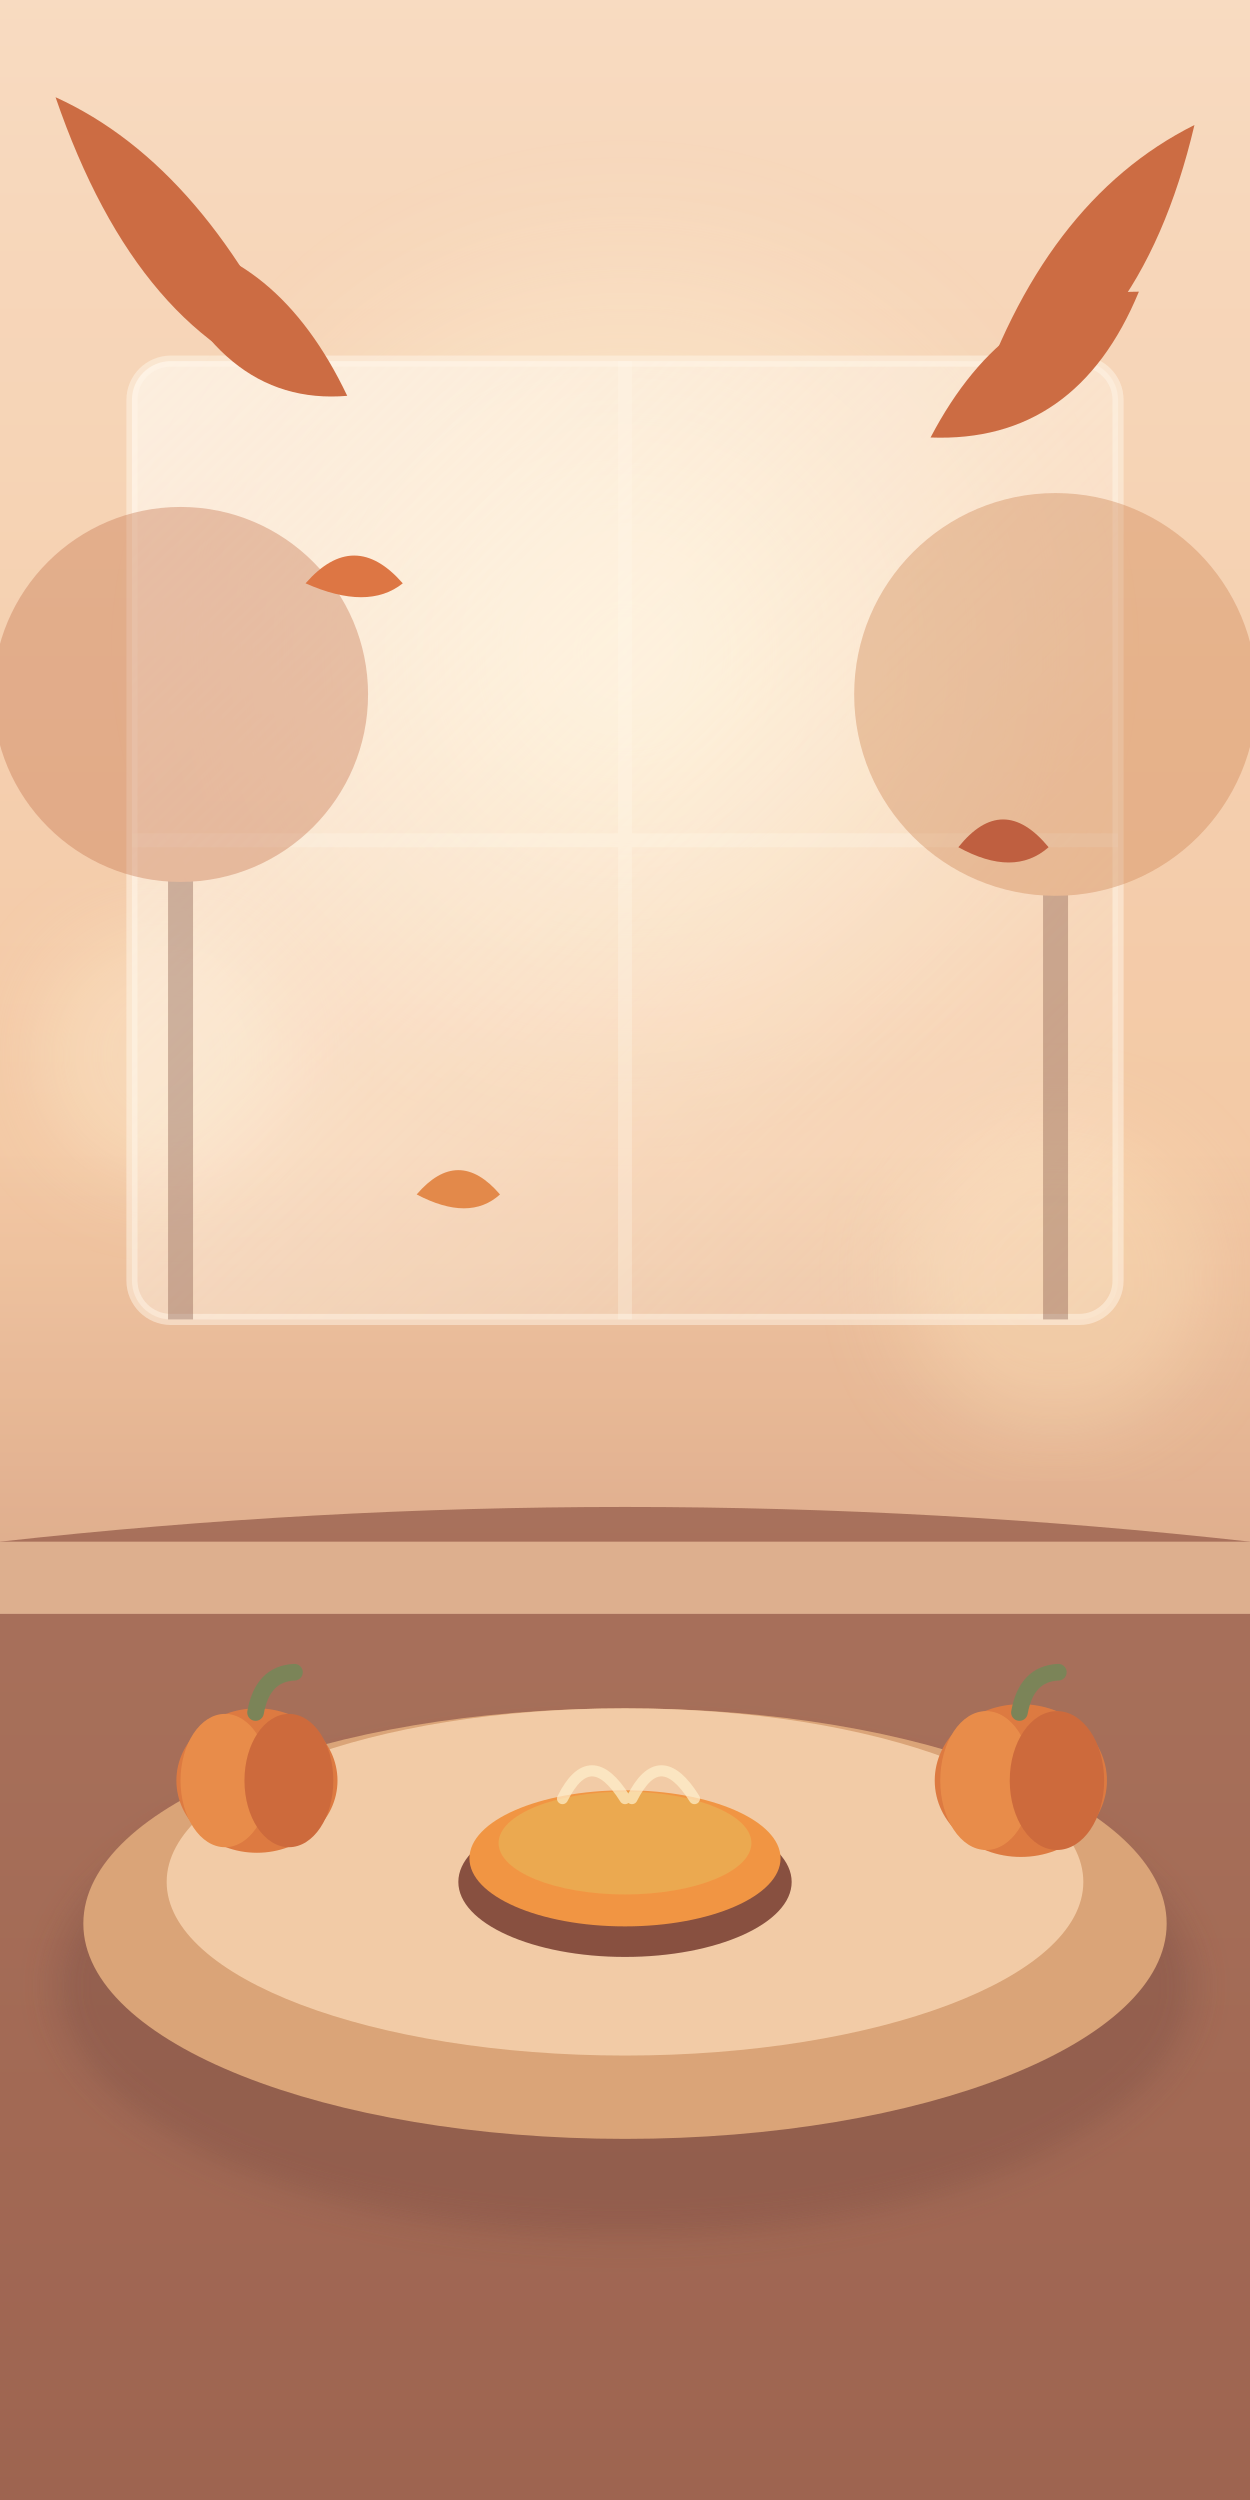
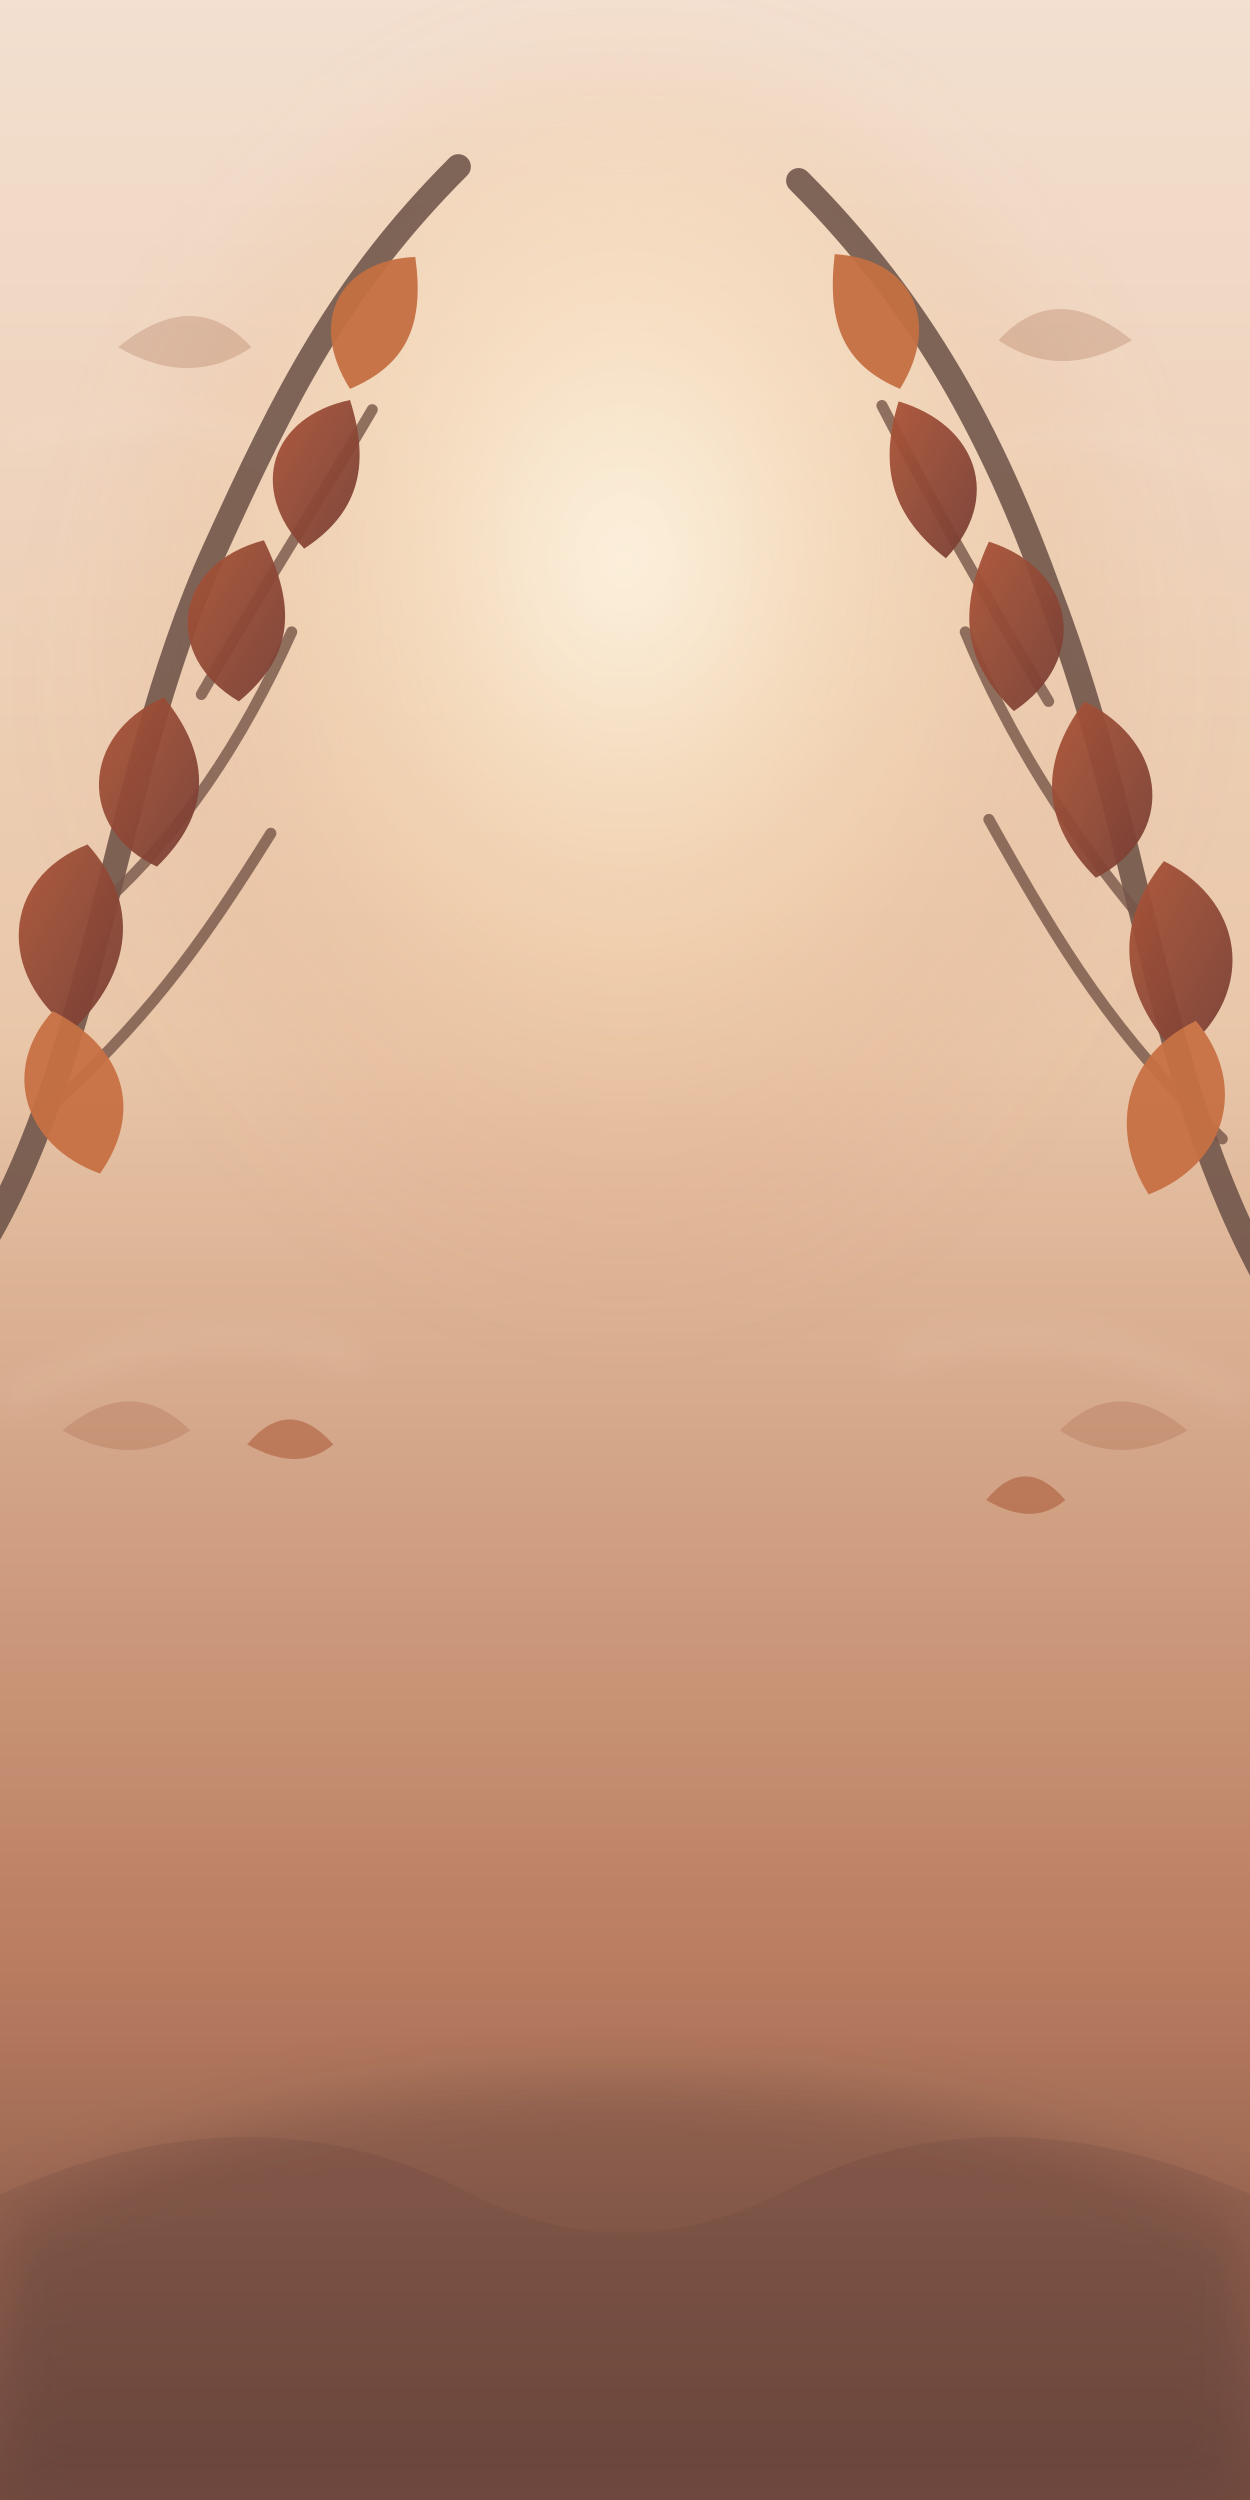
<svg xmlns="http://www.w3.org/2000/svg" viewBox="0 0 900 1800" preserveAspectRatio="xMidYMid slice">
  <defs>
    <linearGradient id="bg" x1="0" y1="0" x2="0" y2="1">
-       <stop stop-color="#f7d8bc" />
-       <stop offset=".46" stop-color="#f2c49d" />
-       <stop offset="1" stop-color="#a85f45" />
+       <stop stop-color="#f3dfcf" />
+       <stop offset=".42" stop-color="#e8c4a6" />
+       <stop offset=".78" stop-color="#b8795d" />
+       <stop offset="1" stop-color="#70453b" />
    </linearGradient>
-     <radialGradient id="sun">
-       <stop stop-color="#fff4d8" stop-opacity=".9" />
-       <stop offset="1" stop-color="#fff4d8" stop-opacity="0" />
+     <radialGradient id="light" cx="50%" cy="34%" r="52%">
+       <stop stop-color="#fff8e9" stop-opacity=".92" />
+       <stop offset=".5" stop-color="#f9d9b0" stop-opacity=".38" />
+       <stop offset="1" stop-color="#d38b66" stop-opacity="0" />
    </radialGradient>
-     <linearGradient id="glass" x1="0" y1="0" x2="1" y2="1">
-       <stop stop-color="#fff9ef" stop-opacity=".72" />
-       <stop offset="1" stop-color="#fff1df" stop-opacity=".16" />
+     <linearGradient id="leaf" x1="0" y1="0" x2="1" y2="1">
+       <stop stop-color="#a84d32" />
+       <stop offset="1" stop-color="#71382f" />
    </linearGradient>
    <filter id="blur">
-       <feGaussianBlur stdDeviation="28" />
+       <feGaussianBlur stdDeviation="34" />
+     </filter>
+     <filter id="soft">
+       <feGaussianBlur stdDeviation="10" />
    </filter>
    <filter id="shadow">
-       <feGaussianBlur stdDeviation="12" />
+       <feGaussianBlur stdDeviation="22" />
    </filter>
  </defs>
  <rect width="900" height="1800" fill="url(#bg)" />
-   <circle cx="450" cy="470" r="330" fill="url(#sun)" filter="url(#blur)" />
-   <g opacity=".35" filter="url(#blur)">
-     <circle cx="120" cy="760" r="90" fill="#fff1d2" />
-     <circle cx="760" cy="920" r="110" fill="#ffe5b9" />
+   <ellipse cx="450" cy="570" rx="390" ry="520" fill="url(#light)" filter="url(#blur)" />
+   <g opacity=".2" filter="url(#soft)" fill="none" stroke="#fff7e8" stroke-width="7">
+     <path d="M0 320Q135 270 250 350" />
+     <path d="M900 350Q765 275 650 355" />
+     <path d="M0 1010Q150 930 260 980" />
+     <path d="M900 1010Q750 930 640 980" />
  </g>
-   <rect x="95" y="260" width="710" height="690" rx="28" fill="url(#glass)" stroke="#fff7e9" stroke-opacity=".5" stroke-width="8" />
-   <path d="M450 260v690M95 605h710" stroke="#fff8e9" stroke-opacity=".3" stroke-width="10" />
-   <g opacity=".38">
-     <path d="M130 950V560" stroke="#744331" stroke-width="18" />
-     <circle cx="130" cy="500" r="135" fill="#bd633b" />
-     <path d="M760 950V570" stroke="#744331" stroke-width="18" />
-     <circle cx="760" cy="500" r="145" fill="#c87540" />
+   <g fill="none" stroke-linecap="round">
+     <path d="M-35 930C70 790 75 570 155 395C205 285 245 205 330 120" stroke="#60453c" stroke-width="18" opacity=".82" />
+     <path d="M28 805C105 735 142 685 195 600M75 650C130 600 174 535 210 455M145 500C185 430 230 360 268 295" stroke="#725044" stroke-width="8" opacity=".8" />
+     <path d="M935 960C830 800 830 620 755 425C715 315 665 220 575 130" stroke="#60453c" stroke-width="18" opacity=".82" />
+     <path d="M880 820C802 745 765 685 712 590M825 665C770 600 726 530 695 455M755 505C710 430 670 360 635 292" stroke="#725044" stroke-width="8" opacity=".8" />
  </g>
-   <path d="M0 1110 Q450 1060 900 1110V1800H0Z" fill="#8f513d" opacity=".8" />
-   <rect y="1110" width="900" height="52" fill="#f2c49c" opacity=".7" />
-   <ellipse cx="450" cy="1430" rx="410" ry="180" fill="#67392f" opacity=".35" filter="url(#shadow)" />
-   <ellipse cx="450" cy="1385" rx="390" ry="155" fill="#d69b6b" />
-   <ellipse cx="450" cy="1355" rx="330" ry="125" fill="#f1c79e" />
-   <g>
-     <g transform="translate(120 1190)">
-       <ellipse cx="65" cy="92" rx="58" ry="52" fill="#d96d2f" />
-       <ellipse cx="42" cy="92" rx="32" ry="48" fill="#e68138" />
-       <ellipse cx="88" cy="92" rx="32" ry="48" fill="#c85b29" />
-       <path d="M64 43q5-28 28-29" stroke="#6d7848" stroke-width="12" fill="none" stroke-linecap="round" />
-     </g>
-     <g transform="translate(670 1190)">
-       <ellipse cx="65" cy="92" rx="62" ry="55" fill="#d96d2f" />
-       <ellipse cx="40" cy="92" rx="33" ry="50" fill="#e68138" />
-       <ellipse cx="91" cy="92" rx="34" ry="50" fill="#c85b29" />
-       <path d="M64 43q5-28 28-29" stroke="#6d7848" stroke-width="12" fill="none" stroke-linecap="round" />
-     </g>
+   <g fill="url(#leaf)" opacity=".94">
+     <path d="M52 742C-2 702 0 633 63 608C101 650 96 700 52 742Z" />
+     <path d="M113 624C57 598 56 530 118 502C154 547 151 587 113 624Z" />
+     <path d="M172 505C116 472 125 406 190 389C216 442 208 475 172 505Z" />
+     <path d="M219 395C178 352 195 300 252 288C268 338 256 371 219 395Z" />
+     <path d="M72 845C17 825 0 770 38 728C91 755 103 801 72 845Z" fill="#c66b3e" />
+     <path d="M252 280C221 231 245 187 299 185C306 235 292 263 252 280Z" fill="#c26a3c" />
+     <path d="M848 760C904 720 900 651 838 620C801 666 806 715 848 760Z" />
+     <path d="M789 632C846 603 843 536 781 505C747 550 750 593 789 632Z" />
+     <path d="M730 512C785 475 775 410 712 390C688 442 695 478 730 512Z" />
+     <path d="M681 402C722 359 704 306 647 289C632 338 643 372 681 402Z" />
+     <path d="M827 860C884 838 899 780 861 735C809 760 798 814 827 860Z" fill="#c66b3e" />
+     <path d="M648 280C679 230 655 186 601 183C595 234 608 263 648 280Z" fill="#c26a3c" />
  </g>
-   <ellipse cx="450" cy="1355" rx="120" ry="54" fill="#7b3e2e" />
-   <ellipse cx="450" cy="1338" rx="112" ry="49" fill="#f08b31" />
-   <ellipse cx="450" cy="1327" rx="91" ry="37" fill="#e9a13f" />
-   <path d="M405 1295q20-40 45 0m5 0q20-40 45 0" fill="none" stroke="#fff0c9" stroke-opacity=".7" stroke-width="8" stroke-linecap="round" />
-   <g fill="#c65d31">
-     <path d="M40 70q110 50 180 210-120-35-180-210Z" />
-     <path d="M110 170q90 10 140 115-95 8-140-115Z" />
-     <path d="M860 90Q750 145 700 300q120-40 160-210Z" />
-     <path d="M820 210q-95 0-150 105 105 4 150-105Z" />
+   <g fill="#9c563d" opacity=".25">
+     <path d="M85 250q55-45 96 0-44 30-96 0Z" />
+     <path d="M815 245q-55-45-96 0 44 30 96 0Z" />
+     <path d="M45 1030q50-42 92 0-43 28-92 0Z" />
+     <path d="M855 1030q-50-42-92 0 43 28 92 0Z" />
  </g>
-   <g>
-     <g fill="#d96832">
-       <path d="M220 420q35-40 70 0-25 20-70 0Z">
-         <animateTransform attributeName="transform" type="translate" values="0 0;35 100;-10 210;20 330" dur="6s" repeatCount="indefinite" />
-       </path>
-     </g>
-     <g fill="#b84f2d">
-       <path d="M690 610q32-40 65 0-25 22-65 0Z">
-         <animateTransform attributeName="transform" type="translate" values="0 0;-30 120;15 260;-10 410" dur="7s" repeatCount="indefinite" />
-       </path>
-     </g>
-     <g fill="#e07d39">
-       <path d="M300 860q30-35 60 0-22 20-60 0Z">
-         <animateTransform attributeName="transform" type="translate" values="0 0;-25 130;20 280;-15 420" dur="8s" repeatCount="indefinite" />
-       </path>
-     </g>
+   <ellipse cx="450" cy="1710" rx="510" ry="210" fill="#3e2927" opacity=".26" filter="url(#shadow)" />
+   <path d="M0 1580Q180 1500 330 1575Q450 1640 570 1575Q720 1500 900 1580V1800H0Z" fill="#5a3933" opacity=".18" />
+   <g fill="#a95735" opacity=".58">
+     <path d="M178 1040q30-36 62 0-25 21-62 0Z">
+       <animateTransform attributeName="transform" type="translate" values="0 0;20 80;-8 160" dur="9s" repeatCount="indefinite" />
+     </path>
+     <path d="M710 1080q28-34 57 0-23 20-57 0Z">
+       <animateTransform attributeName="transform" type="translate" values="0 0;-18 90;8 175" dur="10s" repeatCount="indefinite" />
+     </path>
  </g>
-   <rect width="900" height="1800" fill="#fff7e8" opacity=".10" />
+   <rect width="900" height="1800" fill="#fff7e8" opacity=".035" />
</svg>
